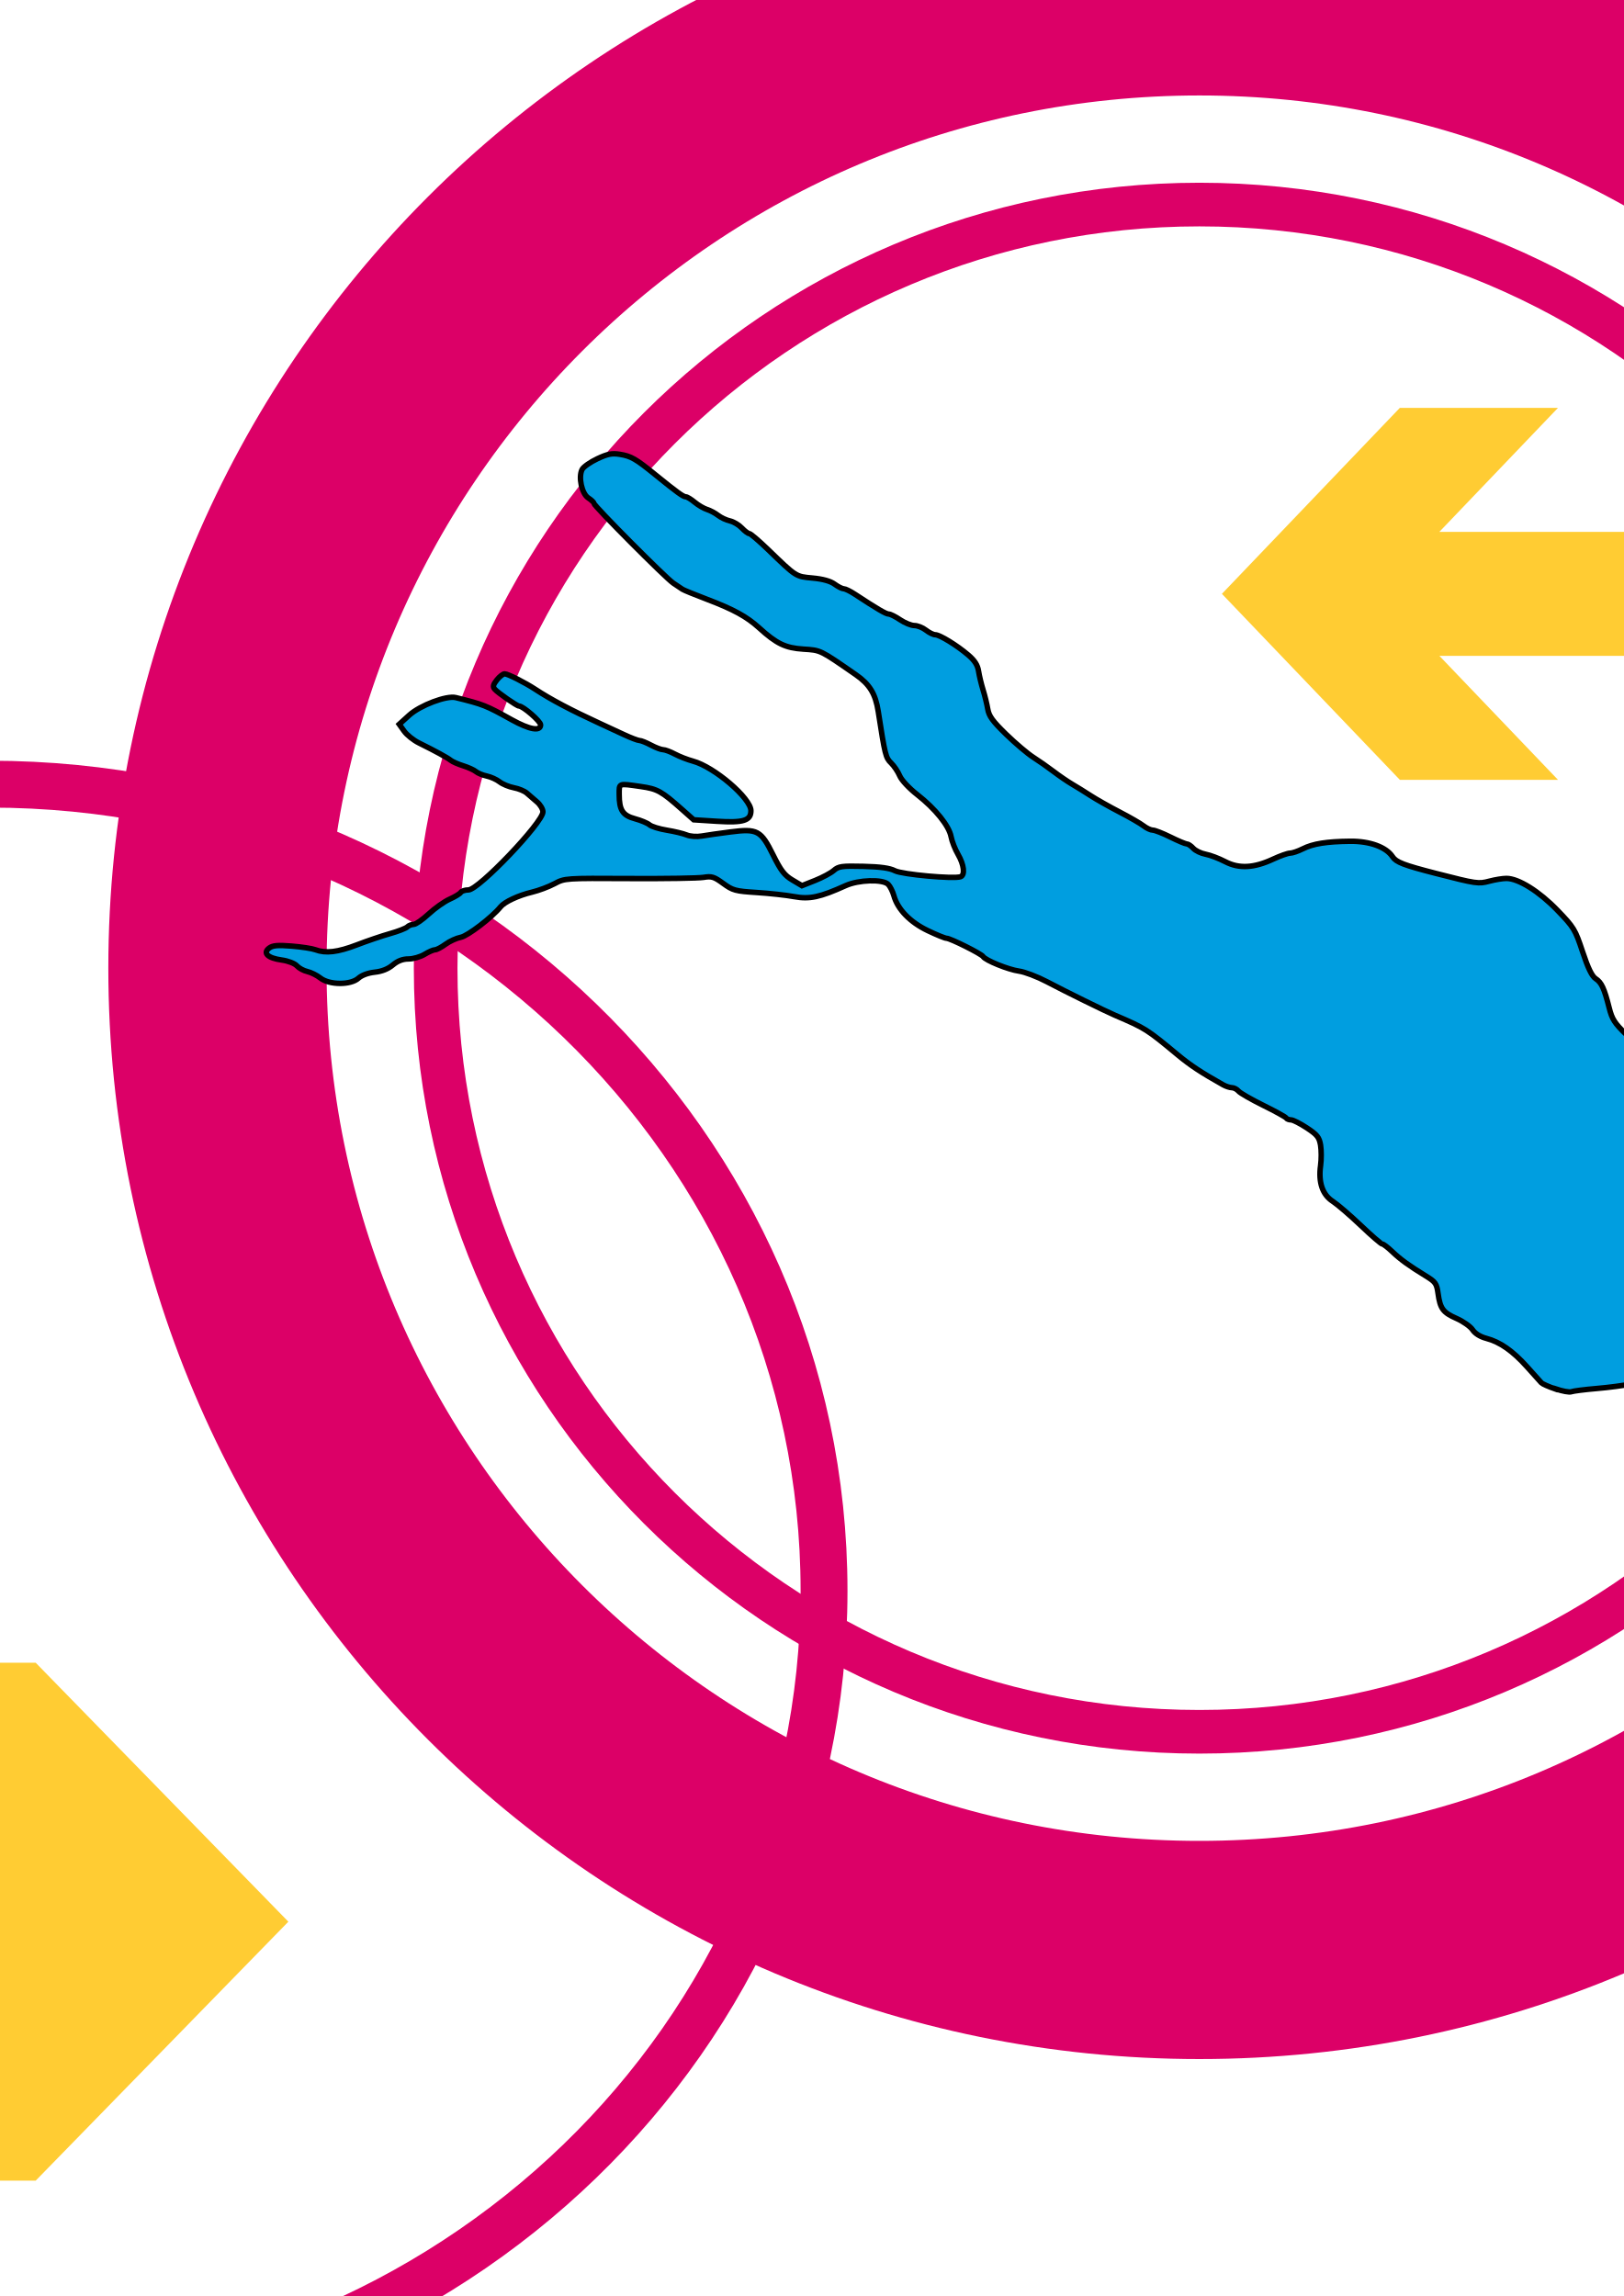
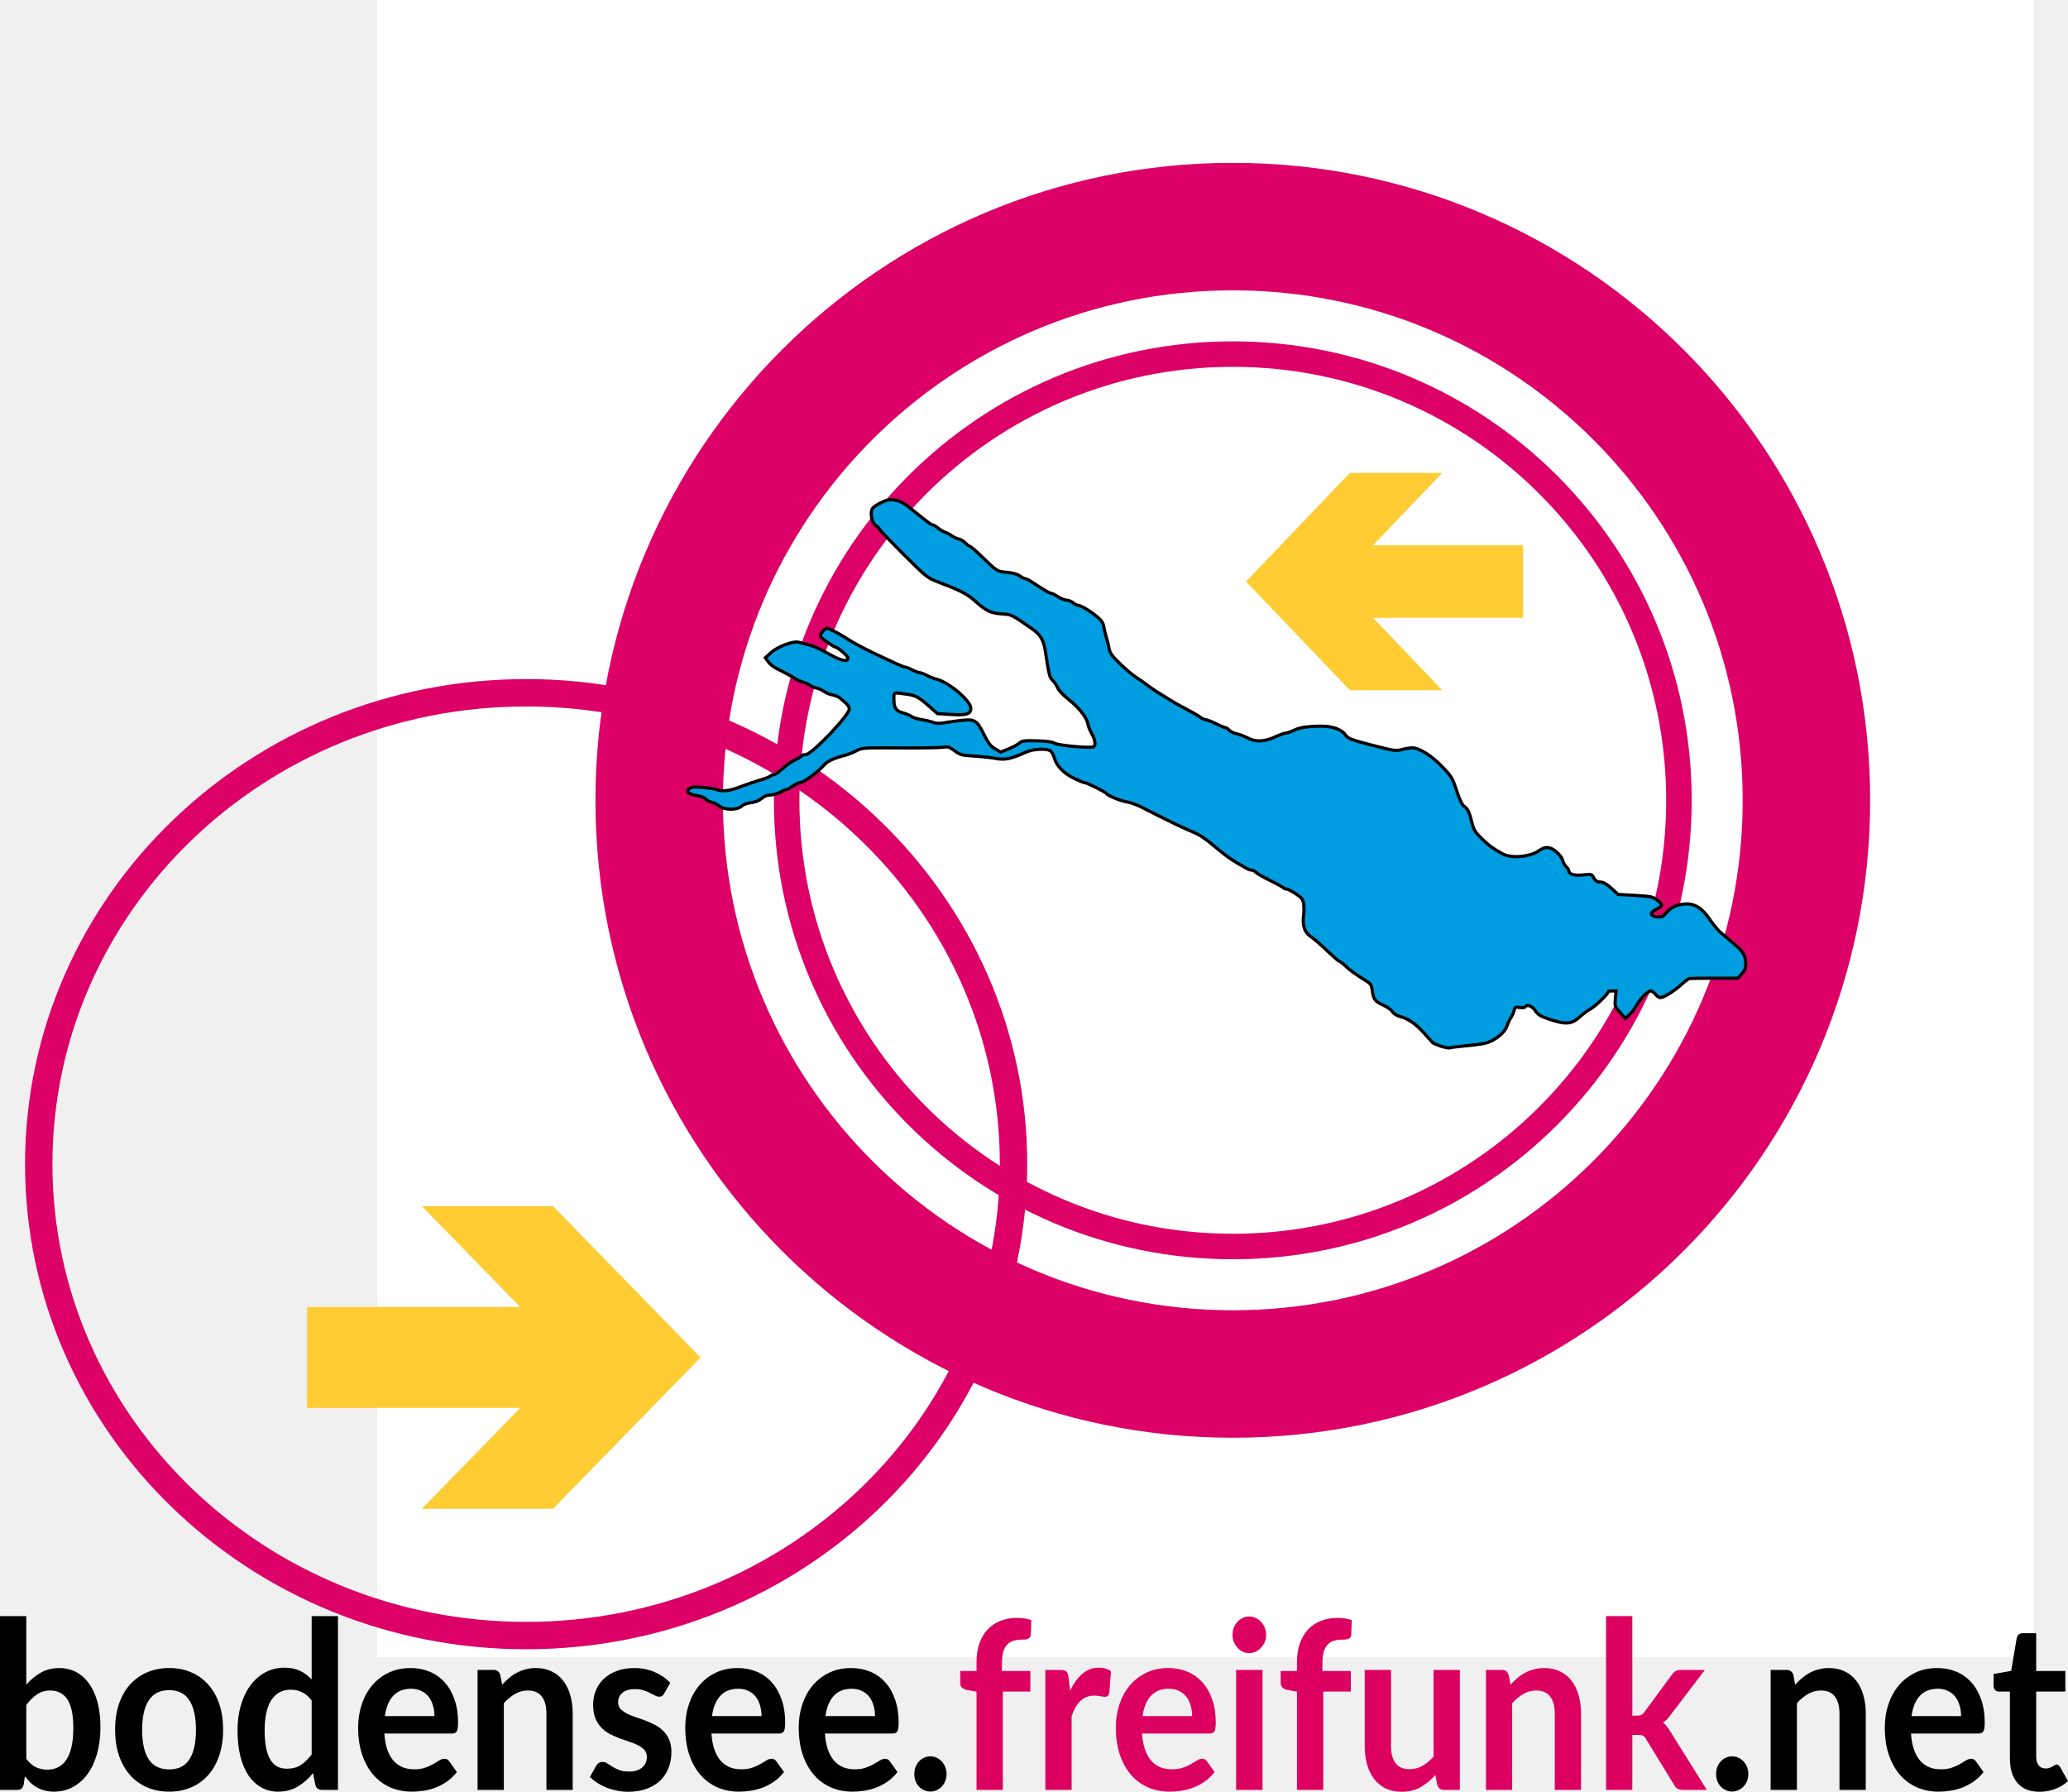
- <svg xmlns="http://www.w3.org/2000/svg" xmlns:ns1="http://www.openswatchbook.org/uri/2009/osb" version="1.1" id="svg2" viewBox="0 0 744.094 1052.362" height="297mm" width="210mm">
+ <svg xmlns="http://www.w3.org/2000/svg" xmlns:ns1="http://www.openswatchbook.org/uri/2009/osb" version="1.1" id="svg2" viewBox="0 0 1622.351 1405.416" height="396.64mm" width="457.863mm">
  <defs id="defs4">
    <linearGradient ns1:paint="solid" id="linearGradient5754">
      <stop id="stop5756" offset="0" style="stop-color:#000000;stop-opacity:1;" />
    </linearGradient>
    <style type="text/css" id="style3858">
    .fil0 {fill:#495677}
   </style>
  </defs>
-   <g id="g4846" transform="translate(1273.854,879.7159)">
+   <g id="g4846" transform="translate(1691.347,1063.696)">
    <g transform="matrix(1.201259,0,0,1.033452,-1685.787,-737.8079)" id="layer4" />
    <g id="g4168">
      <g id="layer5" transform="translate(-1355.585,-856.1591)">
        <rect y="-207.537" x="-39.899" height="1299.798" width="1299.798" id="rect4195" style="fill:#ffffff;fill-opacity:1;stroke:none;stroke-width:0.202;stroke-miterlimit:4;stroke-dasharray:none;stroke-opacity:1" />
      </g>
      <g id="layer1" transform="translate(-1342.208,-838.3224)">
        <ellipse ry="450" rx="450" cy="402.363" cx="617.999" id="path4136" style="fill:#000000;fill-opacity:0;stroke:#dc0067;stroke-width:100;stroke-miterlimit:4;stroke-dasharray:none;stroke-opacity:1" />
        <ellipse ry="350" rx="350" cy="402.363" cx="617.999" id="circle4140" style="fill:#000000;fill-opacity:0;stroke:#dc0067;stroke-width:20;stroke-miterlimit:4;stroke-dasharray:none;stroke-opacity:1" />
        <ellipse ry="369.752" rx="382.364" cy="687.776" cx="63.624" id="circle4140-7" style="fill:#000000;fill-opacity:0;stroke:#dc0067;stroke-width:21.486;stroke-miterlimit:4;stroke-dasharray:none;stroke-opacity:1" />
      </g>
      <g transform="scale(0.9539976,1.048221)" style="font-style:normal;font-variant:normal;font-weight:normal;font-stretch:condensed;font-size:172.051px;line-height:125%;font-family:Impact;-inkscape-font-specification:'Impact Condensed';letter-spacing:0px;word-spacing:0px;fill:#000000;fill-opacity:1;stroke:none;stroke-width:1px;stroke-linecap:butt;stroke-linejoin:miter;stroke-opacity:1" id="text4186">
        <path d="m -1751.292,301.325 q 3.675,4.463 7.963,6.3 4.375,1.837 9.188,1.837 4.987,0 8.925,-1.75 4.025,-1.837 6.825,-5.6 2.8,-3.85 4.287,-9.713 1.488,-5.95 1.488,-14.175 0,-14.787 -4.9,-21.35 -4.9,-6.65 -14.088,-6.65 -6.213,0 -10.85,2.888 -4.638,2.8 -8.838,7.963 l 0,40.25 z m 0,-55.475 q 5.425,-5.688 11.988,-9.012 6.65,-3.413 15.137,-3.413 7.787,0 14,3.062 6.3,3.062 10.675,8.838 4.463,5.688 6.825,13.825 2.362,8.137 2.362,18.288 0,10.938 -2.712,19.863 -2.712,8.925 -7.787,15.312 -4.987,6.3 -12.075,9.8 -7.088,3.5 -15.75,3.5 -4.2,0 -7.612,-0.875 -3.413,-0.787 -6.3,-2.275 -2.888,-1.488 -5.338,-3.587 -2.362,-2.188 -4.55,-4.812 l -0.963,6.037 q -0.525,2.275 -1.837,3.237 -1.225,0.963 -3.413,0.963 l -14.262,0 0,-130.025 21.613,0 0,51.275 z" style="font-style:normal;font-variant:normal;font-weight:bold;font-stretch:normal;font-size:175px;font-family:Lato;-inkscape-font-specification:'Lato Bold'" id="path4154" />
        <path d="m -1633.717,233.425 q 9.975,0 18.113,3.237 8.225,3.237 14,9.188 5.862,5.95 9.012,14.525 3.15,8.575 3.15,19.163 0,10.675 -3.15,19.25 -3.15,8.575 -9.012,14.613 -5.775,6.037 -14,9.275 -8.137,3.237 -18.113,3.237 -10.062,0 -18.288,-3.237 -8.225,-3.237 -14.088,-9.275 -5.775,-6.037 -9.012,-14.613 -3.15,-8.575 -3.15,-19.25 0,-10.588 3.15,-19.163 3.237,-8.575 9.012,-14.525 5.862,-5.95 14.088,-9.188 8.225,-3.237 18.288,-3.237 z m 0,75.862 q 11.2,0 16.538,-7.525 5.425,-7.525 5.425,-22.05 0,-14.525 -5.425,-22.137 -5.338,-7.612 -16.538,-7.612 -11.375,0 -16.887,7.7 -5.425,7.612 -5.425,22.05 0,14.438 5.425,22.05 5.513,7.525 16.887,7.525 z" style="font-style:normal;font-variant:normal;font-weight:bold;font-stretch:normal;font-size:175px;font-family:Lato;-inkscape-font-specification:'Lato Bold'" id="path4156" />
        <path d="m -1516.603,257.75 q -3.675,-4.463 -8.05,-6.3 -4.287,-1.837 -9.275,-1.837 -4.9,0 -8.838,1.837 -3.938,1.837 -6.737,5.6 -2.8,3.675 -4.287,9.45 -1.488,5.688 -1.488,13.475 0,7.875 1.225,13.387 1.312,5.425 3.675,8.925 2.362,3.413 5.775,4.987 3.413,1.488 7.612,1.488 6.737,0 11.463,-2.8 4.725,-2.8 8.925,-7.963 l 0,-40.25 z m 21.613,-63.175 0,130.025 -13.213,0 q -4.287,0 -5.425,-3.938 l -1.837,-8.662 q -5.425,6.213 -12.512,10.062 -7,3.85 -16.363,3.85 -7.35,0 -13.475,-3.062 -6.125,-3.062 -10.588,-8.838 -4.375,-5.862 -6.825,-14.438 -2.362,-8.575 -2.362,-19.6 0,-9.975 2.712,-18.55 2.712,-8.575 7.787,-14.875 5.075,-6.3 12.162,-9.8 7.088,-3.587 15.925,-3.587 7.525,0 12.863,2.362 5.338,2.362 9.537,6.388 l 0,-47.337 21.613,0 z" style="font-style:normal;font-variant:normal;font-weight:bold;font-stretch:normal;font-size:175px;font-family:Lato;-inkscape-font-specification:'Lato Bold'" id="path4158" />
        <path d="m -1415.653,269.387 q 0,-4.2 -1.225,-7.875 -1.137,-3.763 -3.5,-6.562 -2.362,-2.8 -6.037,-4.375 -3.587,-1.663 -8.4,-1.663 -9.363,0 -14.787,5.338 -5.338,5.338 -6.825,15.137 l 40.775,0 z m -41.212,13.037 q 0.525,6.912 2.45,11.988 1.925,4.987 5.075,8.312 3.15,3.237 7.438,4.9 4.375,1.575 9.625,1.575 5.25,0 9.012,-1.225 3.85,-1.225 6.65,-2.712 2.888,-1.488 4.987,-2.712 2.188,-1.225 4.2,-1.225 2.712,0 4.025,2.013 l 6.213,7.875 q -3.587,4.2 -8.05,7.088 -4.463,2.8 -9.363,4.55 -4.812,1.663 -9.887,2.362 -4.987,0.7 -9.713,0.7 -9.363,0 -17.413,-3.062 -8.05,-3.15 -14,-9.188 -5.95,-6.125 -9.363,-15.05 -3.413,-9.012 -3.413,-20.825 0,-9.188 2.975,-17.238 2.975,-8.137 8.488,-14.088 5.6,-6.037 13.562,-9.537 8.05,-3.5 18.113,-3.5 8.488,0 15.662,2.712 7.175,2.712 12.338,7.963 5.162,5.162 8.05,12.775 2.975,7.525 2.975,17.238 0,4.9 -1.05,6.65 -1.05,1.663 -4.025,1.663 l -55.562,0 z" style="font-style:normal;font-variant:normal;font-weight:bold;font-stretch:normal;font-size:175px;font-family:Lato;-inkscape-font-specification:'Lato Bold'" id="path4160" />
        <path d="m -1359.968,245.85 q 2.712,-2.712 5.688,-4.987 3.062,-2.362 6.388,-3.938 3.413,-1.663 7.263,-2.538 3.85,-0.963 8.4,-0.963 7.35,0 13.037,2.538 5.688,2.45 9.45,7 3.85,4.463 5.775,10.762 2.013,6.213 2.013,13.738 l 0,57.138 -21.613,0 0,-57.138 q 0,-8.225 -3.763,-12.688 -3.763,-4.55 -11.463,-4.55 -5.6,0 -10.5,2.538 -4.9,2.538 -9.275,6.912 l 0,64.925 -21.613,0 0,-89.775 13.213,0 q 4.2,0 5.513,3.938 l 1.488,7.088 z" style="font-style:normal;font-variant:normal;font-weight:bold;font-stretch:normal;font-size:175px;font-family:Lato;-inkscape-font-specification:'Lato Bold'" id="path4162" />
        <path d="m -1226.626,252.325 q -0.875,1.4 -1.837,2.013 -0.963,0.525 -2.45,0.525 -1.575,0 -3.413,-0.875 -1.75,-0.875 -4.112,-1.925 -2.362,-1.137 -5.425,-2.013 -2.975,-0.875 -7.088,-0.875 -6.388,0 -10.062,2.712 -3.587,2.712 -3.587,7.088 0,2.888 1.837,4.9 1.925,1.925 4.987,3.413 3.15,1.488 7.088,2.712 3.938,1.137 7.963,2.538 4.112,1.4 8.05,3.237 3.938,1.75 7,4.55 3.15,2.712 4.987,6.562 1.925,3.85 1.925,9.275 0,6.475 -2.362,11.988 -2.275,5.425 -6.825,9.45 -4.55,3.938 -11.287,6.213 -6.65,2.188 -15.4,2.188 -4.638,0 -9.1,-0.875 -4.375,-0.787 -8.488,-2.275 -4.025,-1.488 -7.525,-3.5 -3.413,-2.013 -6.037,-4.375 l 4.987,-8.225 q 0.963,-1.488 2.275,-2.275 1.312,-0.787 3.325,-0.787 2.013,0 3.763,1.137 1.837,1.137 4.2,2.45 2.362,1.312 5.513,2.45 3.237,1.137 8.137,1.137 3.85,0 6.562,-0.875 2.8,-0.963 4.55,-2.45 1.837,-1.488 2.625,-3.413 0.875,-2.013 0.875,-4.112 0,-3.15 -1.925,-5.162 -1.837,-2.013 -4.987,-3.5 -3.062,-1.488 -7.088,-2.625 -3.938,-1.225 -8.137,-2.625 -4.112,-1.4 -8.137,-3.237 -3.938,-1.925 -7.088,-4.812 -3.062,-2.888 -4.987,-7.088 -1.837,-4.2 -1.837,-10.15 0,-5.513 2.188,-10.5 2.188,-4.987 6.388,-8.662 4.287,-3.763 10.588,-5.95 6.388,-2.275 14.7,-2.275 9.275,0 16.887,3.062 7.612,3.062 12.688,8.05 l -4.9,7.787 z" style="font-style:normal;font-variant:normal;font-weight:bold;font-stretch:normal;font-size:175px;font-family:Lato;-inkscape-font-specification:'Lato Bold'" id="path4164" />
        <path d="m -1146.659,269.387 q 0,-4.2 -1.225,-7.875 -1.137,-3.763 -3.5,-6.562 -2.362,-2.8 -6.037,-4.375 -3.587,-1.663 -8.4,-1.663 -9.363,0 -14.787,5.338 -5.338,5.338 -6.825,15.137 l 40.775,0 z m -41.212,13.037 q 0.525,6.912 2.45,11.988 1.925,4.987 5.075,8.312 3.15,3.237 7.438,4.9 4.375,1.575 9.625,1.575 5.25,0 9.012,-1.225 3.85,-1.225 6.65,-2.712 2.888,-1.488 4.987,-2.712 2.188,-1.225 4.2,-1.225 2.712,0 4.025,2.013 l 6.213,7.875 q -3.587,4.2 -8.05,7.088 -4.463,2.8 -9.363,4.55 -4.812,1.663 -9.887,2.362 -4.987,0.7 -9.713,0.7 -9.363,0 -17.413,-3.062 -8.05,-3.15 -14,-9.188 -5.95,-6.125 -9.363,-15.05 -3.413,-9.012 -3.413,-20.825 0,-9.188 2.975,-17.238 2.975,-8.137 8.488,-14.088 5.6,-6.037 13.562,-9.537 8.05,-3.5 18.113,-3.5 8.488,0 15.662,2.712 7.175,2.712 12.338,7.963 5.162,5.162 8.05,12.775 2.975,7.525 2.975,17.238 0,4.9 -1.05,6.65 -1.05,1.663 -4.025,1.663 l -55.562,0 z" style="font-style:normal;font-variant:normal;font-weight:bold;font-stretch:normal;font-size:175px;font-family:Lato;-inkscape-font-specification:'Lato Bold'" id="path4166" />
        <path d="m -1053.349,269.387 q 0,-4.2 -1.225,-7.875 -1.137,-3.763 -3.5,-6.562 -2.362,-2.8 -6.037,-4.375 -3.587,-1.663 -8.4,-1.663 -9.363,0 -14.787,5.338 -5.338,5.338 -6.825,15.137 l 40.775,0 z m -41.212,13.037 q 0.525,6.912 2.45,11.988 1.925,4.987 5.075,8.312 3.15,3.237 7.438,4.9 4.375,1.575 9.625,1.575 5.25,0 9.012,-1.225 3.85,-1.225 6.65,-2.712 2.888,-1.488 4.987,-2.712 2.188,-1.225 4.2,-1.225 2.712,0 4.025,2.013 l 6.213,7.875 q -3.587,4.2 -8.05,7.088 -4.463,2.8 -9.363,4.55 -4.812,1.663 -9.887,2.362 -4.987,0.7 -9.713,0.7 -9.363,0 -17.413,-3.062 -8.05,-3.15 -14,-9.188 -5.95,-6.125 -9.363,-15.05 -3.413,-9.012 -3.413,-20.825 0,-9.188 2.975,-17.238 2.975,-8.137 8.488,-14.088 5.6,-6.037 13.562,-9.537 8.05,-3.5 18.113,-3.5 8.488,0 15.662,2.712 7.175,2.712 12.338,7.963 5.162,5.162 8.05,12.775 2.975,7.525 2.975,17.238 0,4.9 -1.05,6.65 -1.05,1.663 -4.025,1.663 l -55.562,0 z" style="font-style:normal;font-variant:normal;font-weight:bold;font-stretch:normal;font-size:175px;font-family:Lato;-inkscape-font-specification:'Lato Bold'" id="path4168" />
        <path d="m -1021.025,312.7 q 0,-2.712 0.963,-5.162 1.05,-2.45 2.8,-4.2 1.75,-1.75 4.2,-2.8 2.45,-1.05 5.25,-1.05 2.8,0 5.162,1.05 2.45,1.05 4.2,2.8 1.837,1.75 2.888,4.2 1.05,2.45 1.05,5.162 0,2.8 -1.05,5.25 -1.05,2.362 -2.888,4.112 -1.75,1.75 -4.2,2.712 -2.362,1.05 -5.162,1.05 -2.8,0 -5.25,-1.05 -2.45,-0.963 -4.2,-2.712 -1.75,-1.75 -2.8,-4.112 -0.963,-2.45 -0.963,-5.25 z" style="font-style:normal;font-variant:normal;font-weight:bold;font-stretch:normal;font-size:175px;font-family:Lato;-inkscape-font-specification:'Lato Bold'" id="path4170" />
        <path d="m -969.876,324.6 0,-73.5 -7.787,-1.225 q -2.538,-0.525 -4.112,-1.75 -1.488,-1.312 -1.488,-3.675 l 0,-8.838 13.387,0 0,-6.65 q 0,-7.7 2.275,-13.825 2.362,-6.125 6.65,-10.412 4.375,-4.287 10.588,-6.562 6.213,-2.275 14,-2.275 6.213,0 11.55,1.663 l -0.438,10.85 q -0.087,1.225 -0.7,2.013 -0.613,0.7 -1.663,1.137 -0.963,0.35 -2.275,0.525 -1.312,0.087 -2.8,0.087 -3.85,0 -6.912,0.875 -2.975,0.787 -5.075,2.888 -2.1,2.013 -3.237,5.425 -1.05,3.325 -1.05,8.312 l 0,5.95 23.363,0 0,15.4 -22.663,0 0,73.588 -21.613,0 z" style="font-style:normal;font-variant:normal;font-weight:bold;font-stretch:normal;font-size:175px;font-family:Lato;-inkscape-font-specification:'Lato Bold';fill:#dc0060;fill-opacity:1" id="path4172" />
        <path d="m -892.898,250.4 q 4.2,-8.05 9.975,-12.6 5.775,-4.638 13.65,-4.638 6.213,0 9.975,2.712 l -1.4,16.188 q -0.438,1.575 -1.312,2.275 -0.787,0.613 -2.188,0.613 -1.312,0 -3.938,-0.438 -2.538,-0.438 -4.987,-0.438 -3.587,0 -6.388,1.05 -2.8,1.05 -5.075,3.062 -2.188,1.925 -3.938,4.725 -1.663,2.8 -3.15,6.388 l 0,55.3 -21.613,0 0,-89.775 12.688,0 q 3.325,0 4.638,1.225 1.312,1.137 1.75,4.2 l 1.312,10.15 z" style="font-style:normal;font-variant:normal;font-weight:bold;font-stretch:normal;font-size:175px;font-family:Lato;-inkscape-font-specification:'Lato Bold';fill:#dc0060;fill-opacity:1" id="path4174" />
        <path d="m -792.557,269.387 q 0,-4.2 -1.225,-7.875 -1.137,-3.763 -3.5,-6.562 -2.362,-2.8 -6.037,-4.375 -3.587,-1.663 -8.4,-1.663 -9.363,0 -14.787,5.338 -5.338,5.338 -6.825,15.137 l 40.775,0 z m -41.212,13.037 q 0.525,6.912 2.45,11.988 1.925,4.987 5.075,8.312 3.15,3.237 7.438,4.9 4.375,1.575 9.625,1.575 5.25,0 9.012,-1.225 3.85,-1.225 6.65,-2.712 2.888,-1.488 4.987,-2.712 2.188,-1.225 4.2,-1.225 2.712,0 4.025,2.013 l 6.213,7.875 q -3.587,4.2 -8.05,7.088 -4.463,2.8 -9.363,4.55 -4.812,1.663 -9.887,2.362 -4.987,0.7 -9.713,0.7 -9.363,0 -17.413,-3.062 -8.05,-3.15 -14,-9.188 -5.95,-6.125 -9.363,-15.05 -3.413,-9.012 -3.413,-20.825 0,-9.188 2.975,-17.238 2.975,-8.137 8.488,-14.088 5.6,-6.037 13.562,-9.537 8.05,-3.5 18.113,-3.5 8.488,0 15.662,2.712 7.175,2.712 12.338,7.963 5.162,5.162 8.05,12.775 2.975,7.525 2.975,17.238 0,4.9 -1.05,6.65 -1.05,1.663 -4.025,1.663 l -55.562,0 z" style="font-style:normal;font-variant:normal;font-weight:bold;font-stretch:normal;font-size:175px;font-family:Lato;-inkscape-font-specification:'Lato Bold';fill:#dc0060;fill-opacity:1" id="path4176" />
        <path d="m -734.684,234.825 0,89.775 -21.7,0 0,-89.775 21.7,0 z m 2.975,-26.163 q 0,2.8 -1.137,5.25 -1.137,2.45 -3.062,4.287 -1.837,1.837 -4.375,2.975 -2.538,1.05 -5.425,1.05 -2.8,0 -5.338,-1.05 -2.45,-1.137 -4.287,-2.975 -1.837,-1.837 -2.975,-4.287 -1.05,-2.45 -1.05,-5.25 0,-2.888 1.05,-5.425 1.137,-2.538 2.975,-4.375 1.837,-1.837 4.287,-2.888 2.538,-1.137 5.338,-1.137 2.888,0 5.425,1.137 2.538,1.05 4.375,2.888 1.925,1.837 3.062,4.375 1.137,2.538 1.137,5.425 z" style="font-style:normal;font-variant:normal;font-weight:bold;font-stretch:normal;font-size:175px;font-family:Lato;-inkscape-font-specification:'Lato Bold';fill:#dc0060;fill-opacity:1" id="path4178" />
        <path d="m -706.351,324.6 0,-73.5 -7.787,-1.225 q -2.538,-0.525 -4.112,-1.75 -1.488,-1.312 -1.488,-3.675 l 0,-8.838 13.387,0 0,-6.65 q 0,-7.7 2.275,-13.825 2.362,-6.125 6.65,-10.412 4.375,-4.287 10.588,-6.562 6.213,-2.275 14,-2.275 6.213,0 11.55,1.663 l -0.438,10.85 q -0.087,1.225 -0.7,2.013 -0.613,0.7 -1.663,1.137 -0.963,0.35 -2.275,0.525 -1.312,0.087 -2.8,0.087 -3.85,0 -6.912,0.875 -2.975,0.787 -5.075,2.888 -2.1,2.013 -3.237,5.425 -1.05,3.325 -1.05,8.312 l 0,5.95 23.363,0 0,15.4 -22.663,0 0,73.588 -21.613,0 z" style="font-style:normal;font-variant:normal;font-weight:bold;font-stretch:normal;font-size:175px;font-family:Lato;-inkscape-font-specification:'Lato Bold';fill:#dc0060;fill-opacity:1" id="path4180" />
        <path d="m -572.41,234.825 0,89.775 -13.213,0 q -4.287,0 -5.425,-3.938 l -1.488,-7.175 q -5.513,5.6 -12.162,9.1 -6.65,3.413 -15.662,3.413 -7.35,0 -13.037,-2.45 -5.6,-2.538 -9.45,-7.088 -3.85,-4.55 -5.862,-10.762 -1.925,-6.3 -1.925,-13.825 l 0,-57.05 21.613,0 0,57.05 q 0,8.225 3.763,12.775 3.85,4.463 11.463,4.463 5.6,0 10.5,-2.45 4.9,-2.538 9.275,-6.912 l 0,-64.925 21.613,0 z" style="font-style:normal;font-variant:normal;font-weight:bold;font-stretch:normal;font-size:175px;font-family:Lato;-inkscape-font-specification:'Lato Bold';fill:#dc0060;fill-opacity:1" id="path4182" />
        <path d="m -530.768,245.85 q 2.712,-2.712 5.688,-4.987 3.062,-2.362 6.388,-3.938 3.413,-1.663 7.263,-2.538 3.85,-0.963 8.4,-0.963 7.35,0 13.037,2.538 5.688,2.45 9.45,7 3.85,4.463 5.775,10.762 2.013,6.213 2.013,13.738 l 0,57.138 -21.613,0 0,-57.138 q 0,-8.225 -3.763,-12.688 -3.763,-4.55 -11.463,-4.55 -5.6,0 -10.5,2.538 -4.9,2.538 -9.275,6.912 l 0,64.925 -21.613,0 0,-89.775 13.213,0 q 4.2,0 5.513,3.938 l 1.488,7.088 z" style="font-style:normal;font-variant:normal;font-weight:bold;font-stretch:normal;font-size:175px;font-family:Lato;-inkscape-font-specification:'Lato Bold';fill:#dc0060;fill-opacity:1" id="path4184" />
        <path d="m -430.589,194.575 0,74.463 4.025,0 q 2.188,0 3.413,-0.525 1.312,-0.613 2.625,-2.362 l 22.312,-27.562 q 1.4,-1.837 3.062,-2.8 1.75,-0.963 4.463,-0.963 l 19.775,0 -27.913,33.337 q -2.975,3.938 -6.475,6.037 1.837,1.312 3.237,3.062 1.488,1.75 2.8,3.763 l 29.925,43.575 -19.512,0 q -2.538,0 -4.375,-0.787 -1.837,-0.875 -3.062,-3.062 l -22.925,-34.038 q -1.225,-2.013 -2.538,-2.625 -1.312,-0.613 -3.938,-0.613 l -4.9,0 0,41.125 -21.613,0 0,-130.025 21.613,0 z" style="font-style:normal;font-variant:normal;font-weight:bold;font-stretch:normal;font-size:175px;font-family:Lato;-inkscape-font-specification:'Lato Bold';fill:#dc0060;fill-opacity:1" id="path4186" />
        <path d="m -361.699,312.7 q 0,-2.712 0.963,-5.162 1.05,-2.45 2.8,-4.2 1.75,-1.75 4.2,-2.8 2.45,-1.05 5.25,-1.05 2.8,0 5.162,1.05 2.45,1.05 4.2,2.8 1.837,1.75 2.888,4.2 1.05,2.45 1.05,5.162 0,2.8 -1.05,5.25 -1.05,2.362 -2.888,4.112 -1.75,1.75 -4.2,2.712 -2.362,1.05 -5.162,1.05 -2.8,0 -5.25,-1.05 -2.45,-0.963 -4.2,-2.712 -1.75,-1.75 -2.8,-4.112 -0.963,-2.45 -0.963,-5.25 z" style="font-style:normal;font-variant:normal;font-weight:bold;font-stretch:normal;font-size:175px;font-family:Lato;-inkscape-font-specification:'Lato Bold'" id="path4188" />
        <path d="m -296.638,245.85 q 2.712,-2.712 5.688,-4.987 3.062,-2.362 6.388,-3.938 3.413,-1.663 7.263,-2.538 3.85,-0.963 8.4,-0.963 7.35,0 13.037,2.538 5.688,2.45 9.45,7 3.85,4.463 5.775,10.762 2.013,6.213 2.013,13.738 l 0,57.138 -21.613,0 0,-57.138 q 0,-8.225 -3.763,-12.688 -3.763,-4.55 -11.463,-4.55 -5.6,0 -10.5,2.538 -4.9,2.538 -9.275,6.912 l 0,64.925 -21.613,0 0,-89.775 13.213,0 q 4.2,0 5.513,3.938 l 1.488,7.088 z" style="font-style:normal;font-variant:normal;font-weight:bold;font-stretch:normal;font-size:175px;font-family:Lato;-inkscape-font-specification:'Lato Bold'" id="path4190" />
        <path d="m -160.233,269.387 q 0,-4.2 -1.225,-7.875 -1.137,-3.763 -3.5,-6.562 -2.362,-2.8 -6.037,-4.375 -3.587,-1.663 -8.4,-1.663 -9.363,0 -14.787,5.338 -5.338,5.338 -6.825,15.137 l 40.775,0 z m -41.212,13.037 q 0.525,6.912 2.45,11.988 1.925,4.987 5.075,8.312 3.15,3.237 7.438,4.9 4.375,1.575 9.625,1.575 5.25,0 9.012,-1.225 3.85,-1.225 6.65,-2.712 2.888,-1.488 4.987,-2.712 2.188,-1.225 4.2,-1.225 2.712,0 4.025,2.013 l 6.213,7.875 q -3.587,4.2 -8.05,7.088 -4.463,2.8 -9.363,4.55 -4.812,1.663 -9.887,2.362 -4.987,0.7 -9.713,0.7 -9.363,0 -17.413,-3.062 -8.05,-3.15 -14,-9.188 -5.95,-6.125 -9.363,-15.05 -3.413,-9.012 -3.413,-20.825 0,-9.188 2.975,-17.238 2.975,-8.137 8.488,-14.088 5.6,-6.037 13.562,-9.537 8.05,-3.5 18.113,-3.5 8.488,0 15.662,2.712 7.175,2.712 12.338,7.963 5.162,5.162 8.05,12.775 2.975,7.525 2.975,17.238 0,4.9 -1.05,6.65 -1.05,1.663 -4.025,1.663 l -55.562,0 z" style="font-style:normal;font-variant:normal;font-weight:bold;font-stretch:normal;font-size:175px;font-family:Lato;-inkscape-font-specification:'Lato Bold'" id="path4192" />
        <path d="m -95.861,326 q -11.725,0 -18.025,-6.562 -6.213,-6.65 -6.213,-18.288 l 0,-50.138 -9.188,0 q -1.75,0 -2.975,-1.137 -1.225,-1.137 -1.225,-3.413 l 0,-8.575 14.438,-2.362 4.55,-24.5 q 0.438,-1.75 1.663,-2.712 1.225,-0.963 3.15,-0.963 l 11.2,0 0,28.262 23.975,0 0,15.4 -23.975,0 0,48.65 q 0,4.2 2.013,6.562 2.1,2.362 5.688,2.362 2.013,0 3.325,-0.438 1.4,-0.525 2.362,-1.05 1.05,-0.525 1.837,-0.963 0.787,-0.525 1.575,-0.525 0.963,0 1.575,0.525 0.613,0.438 1.312,1.4 l 6.475,10.5 q -4.725,3.938 -10.85,5.95 -6.125,2.013 -12.688,2.013 z" style="font-style:normal;font-variant:normal;font-weight:bold;font-stretch:normal;font-size:175px;font-family:Lato;-inkscape-font-specification:'Lato Bold'" id="path4194" />
      </g>
      <g transform="translate(184.2055,1046.567)" id="g5858">
        <g id="g5827" transform="translate(642.1193,-1627.594)">
-           <polygon style="fill:#ffcc33;fill-opacity:1" points="81,59 75,53 88,53 88,47 75,47 81,41 73,41 64,50 73,59 " transform="matrix(9.059558,0,0,9.471213,-2120.026,-500.0657)" id="polygon5366" />
-           <polygon style="fill:#ffcc33;fill-opacity:1" points="73,41 64,50 73,59 81,59 75,53 88,53 88,47 75,47 81,41 " transform="matrix(-12.86466,0,0,13.18718,-1144.697,-77.24991)" id="polygon5366-7" />
+           <polygon style="fill:#ffcc33;fill-opacity:1" points="88,47 75,47 81,41 73,41 64,50 73,59 81,59 75,53 88,53 " transform="matrix(9.059558,0,0,9.471213,-2120.026,-500.0657)" id="polygon5366" />
+           <polygon style="fill:#ffcc33;fill-opacity:1" points="81,59 75,53 88,53 88,47 75,47 81,41 73,41 64,50 73,59 " transform="matrix(-12.86466,0,0,13.18718,-1144.697,-77.24991)" id="polygon5366-7" />
        </g>
      </g>
      <g id="layer2" transform="translate(-1339.82,-834.0874)">
        <path id="path4165" d="m 778.816,591.043 c -3.099,-1.066 -6.011,-2.356 -6.474,-2.866 -0.46,-0.51 -3.389,-3.772 -6.505,-7.249 -6.612,-7.378 -12.427,-11.451 -18.721,-13.115 -2.827,-0.74 -5.178,-2.216 -6.316,-3.941 -1,-1.513 -4.304,-3.848 -7.352,-5.188 -6.219,-2.736 -7.507,-4.494 -8.48,-11.554 -0.61,-4.421 -1.162,-5.206 -5.546,-7.896 -7.837,-4.806 -11.693,-7.603 -15.512,-11.251 -1.972,-1.883 -3.996,-3.424 -4.5,-3.424 -0.5,0 -4.926,-3.824 -9.83,-8.499 -4.905,-4.673 -10.684,-9.645 -12.844,-11.048 -4.731,-3.072 -6.651,-8.708 -5.588,-16.4 0.39,-2.807 0.38,-7.013 0,-9.345 -0.62,-3.63 -1.522,-4.77 -6.296,-7.922 -3.067,-2.025 -6.332,-3.682 -7.257,-3.682 -0.93,0 -1.926,-0.4 -2.225,-0.87 -0.3,-0.49 -5.041,-3.096 -10.536,-5.81 -5.495,-2.713 -10.58,-5.638 -11.298,-6.499 -0.72,-0.86 -2.082,-1.573 -3.03,-1.582 -0.95,-0.008 -2.766,-0.6 -4.038,-1.317 -10.051,-5.649 -14.972,-8.896 -20.744,-13.685 -14.36,-11.911 -14.683,-12.116 -28.836,-18.208 -4.801,-2.067 -22.285,-10.678 -31.242,-15.389 -4.369,-2.297 -10.087,-4.469 -12.709,-4.827 -4.867,-0.67 -15.361,-4.919 -16.447,-6.666 -0.77,-1.244 -15.026,-8.378 -16.737,-8.378 -0.71,0 -4.618,-1.593 -8.679,-3.54 -8.05,-3.859 -13.736,-9.733 -15.47,-15.984 -0.55,-1.971 -1.726,-4.312 -2.62,-5.201 -2.445,-2.432 -13.544,-2.097 -19.477,0.585 -11.777,5.329 -16.543,6.348 -23.588,5.046 -3.627,-0.674 -11.361,-1.521 -17.187,-1.891 -9.811,-0.625 -10.939,-0.932 -15.355,-4.161 -4.182,-3.061 -5.285,-3.4 -9.002,-2.776 -2.33,0.387 -17.581,0.635 -33.89,0.536 -29.5,-0.168 -29.679,-0.159 -34.425,2.374 -2.624,1.401 -7.256,3.141 -10.294,3.865 -6.235,1.488 -12.607,4.466 -14.427,6.742 -3.765,4.706 -15.063,13.363 -18.206,13.95 -1.949,0.37 -5.094,1.799 -6.989,3.189 -1.894,1.392 -4.055,2.529 -4.801,2.529 -0.75,0 -2.918,0.94 -4.824,2.103 -1.908,1.158 -5.219,2.106 -7.358,2.108 -2.651,0.003 -4.944,0.88 -7.198,2.772 -2.177,1.823 -5.011,2.949 -8.289,3.293 -3.016,0.32 -5.956,1.406 -7.45,2.761 -3.529,3.203 -13.34,3.171 -17.464,-0.099 -1.616,-1.263 -4.295,-2.594 -5.955,-2.957 -1.66,-0.37 -3.82,-1.541 -4.8,-2.62 -1.017,-1.116 -4.001,-2.264 -6.941,-2.665 -6.381,-0.87 -8.805,-3.18 -5.753,-5.474 1.617,-1.216 3.9,-1.419 10.28,-0.91 4.513,0.36 9.428,1.111 10.925,1.676 4.709,1.782 10.248,1.13 19,-2.236 4.66,-1.793 11.497,-4.113 15.196,-5.158 3.698,-1.045 7.249,-2.421 7.89,-3.06 0.64,-0.634 1.952,-1.159 2.91,-1.159 0.96,0 4.082,-2.164 6.937,-4.807 2.856,-2.644 7.165,-5.687 9.576,-6.762 2.412,-1.075 4.704,-2.468 5.093,-3.095 0.39,-0.625 1.966,-1.141 3.502,-1.141 4.653,0 34.15,-30.911 34.15,-35.786 0,-1.267 -1.242,-3.335 -2.759,-4.595 -1.518,-1.259 -3.597,-3.055 -4.621,-3.99 -1.024,-0.932 -3.689,-2.041 -5.922,-2.457 -2.233,-0.417 -5.181,-1.634 -6.549,-2.705 -1.37,-1.072 -4.016,-2.271 -5.882,-2.665 -1.865,-0.397 -4.107,-1.316 -4.981,-2.048 -0.88,-0.734 -3.495,-1.926 -5.824,-2.654 -2.331,-0.724 -4.896,-1.855 -5.702,-2.504 -1.515,-1.219 -6.903,-4.16 -14.63,-7.986 -2.446,-1.211 -5.469,-3.627 -6.717,-5.371 l -2.268,-3.17 4.597,-4.165 c 4.998,-4.527 17.102,-9.103 21.319,-8.06 12.722,3.148 13.695,3.533 25.641,10.158 8.243,4.571 13.238,5.444 13.238,2.314 0,-1.61 -8.06,-8.607 -9.916,-8.607 -0.95,0 -9.813,-6.161 -11.117,-7.725 -0.95,-1.131 -0.72,-2.086 0.99,-4.242 1.21,-1.531 2.81,-2.784 3.554,-2.784 1.45,0 9.351,3.989 14.123,7.13 6.986,4.597 16.311,9.532 29.38,15.545 2.912,1.34 7.923,3.661 11.136,5.159 3.211,1.496 6.43,2.722 7.151,2.722 0.72,0 3.091,0.952 5.265,2.107 2.174,1.158 4.681,2.107 5.572,2.107 0.89,0 3.329,0.913 5.416,2.023 2.087,1.114 5.807,2.562 8.266,3.222 9.736,2.608 26.562,17.011 26.562,22.737 0,4.515 -3.467,5.598 -15.493,4.834 l -10.728,-0.684 -5.342,-4.741 c -9.478,-8.414 -11.264,-9.407 -18.896,-10.505 -10.388,-1.493 -9.907,-1.669 -9.907,3.607 0,7.197 1.595,9.647 7.272,11.17 2.699,0.724 5.676,1.969 6.614,2.769 0.94,0.802 4.514,1.904 7.944,2.458 3.429,0.555 7.535,1.541 9.124,2.194 1.637,0.674 4.62,0.883 6.884,0.485 2.198,-0.387 8.066,-1.221 13.042,-1.861 12.484,-1.605 14.037,-0.774 19.674,10.587 3.552,7.156 5.184,9.279 8.779,11.411 l 4.414,2.619 6.049,-2.403 c 3.327,-1.321 7.162,-3.374 8.522,-4.562 2.207,-1.927 3.671,-2.13 13.566,-1.891 7.83,0.189 12.088,0.783 14.472,2.016 3.313,1.712 27.097,3.867 30.121,2.73 2.093,-0.793 1.548,-5.498 -1.181,-10.19 -1.378,-2.369 -2.821,-6.039 -3.206,-8.156 -0.91,-4.958 -7.191,-12.772 -15.504,-19.271 -3.737,-2.92 -7.198,-6.632 -8.028,-8.608 -0.81,-1.91 -2.581,-4.561 -3.953,-5.891 -2.481,-2.405 -2.788,-3.635 -5.889,-23.597 -1.262,-8.125 -3.93,-12.487 -10.363,-16.94 -16.509,-11.431 -15.906,-11.137 -23.958,-11.658 -8.269,-0.535 -12.229,-2.443 -20.322,-9.788 -5.643,-5.121 -11.72,-8.448 -23.828,-13.044 -5.534,-2.1 -10.591,-4.165 -11.236,-4.589 -0.65,-0.424 -2.553,-1.701 -4.237,-2.839 -3.504,-2.368 -36.412,-35.466 -36.418,-36.628 0,-0.42 -1.144,-1.51 -2.539,-2.418 -2.984,-1.946 -4.632,-9.669 -2.792,-13.089 0.63,-1.171 3.766,-3.363 6.969,-4.87 4.695,-2.209 6.689,-2.601 10.298,-2.024 5.154,0.824 7.296,2.058 16.34,9.403 9.817,7.974 12.717,10.076 13.905,10.076 0.59,0 2.422,1.12 4.068,2.49 1.647,1.369 4.186,2.857 5.642,3.306 1.455,0.449 3.742,1.666 5.08,2.705 1.338,1.039 3.78,2.184 5.427,2.544 1.647,0.36 4.091,1.815 5.431,3.234 1.338,1.419 2.888,2.579 3.443,2.579 0.56,0 4.405,3.277 8.554,7.282 13.135,12.68 12.642,12.365 20.486,13.094 4.666,0.433 8.144,1.4 10.03,2.787 1.589,1.168 3.478,2.124 4.197,2.124 0.72,0 3.005,1.114 5.074,2.476 10.167,6.688 14.306,9.114 15.549,9.114 0.75,0 3.115,1.185 5.261,2.634 2.146,1.449 5.07,2.634 6.5,2.634 1.428,0 3.808,0.948 5.289,2.107 1.482,1.159 3.401,2.107 4.267,2.107 2.058,0 9.989,4.872 15.163,9.315 2.925,2.511 4.269,4.624 4.691,7.375 0.33,2.12 1.256,5.989 2.067,8.597 0.81,2.608 1.778,6.563 2.151,8.788 0.54,3.226 2.253,5.576 8.448,11.589 4.274,4.149 9.844,8.865 12.378,10.481 2.534,1.615 6.752,4.571 9.374,6.567 2.62,1.996 6.432,4.602 8.471,5.791 2.039,1.189 5.852,3.554 8.473,5.256 2.621,1.702 8.578,5.066 13.238,7.478 4.66,2.411 9.609,5.27 10.999,6.353 1.388,1.083 3.295,1.97 4.236,1.973 0.94,0.002 4.57,1.422 8.065,3.156 3.494,1.734 6.875,3.154 7.513,3.157 0.64,0.002 1.98,0.902 2.983,2.006 1.002,1.102 3.536,2.323 5.633,2.714 2.096,0.387 6.142,1.925 8.991,3.407 6.367,3.312 13.155,2.949 22.008,-1.175 3.204,-1.493 6.679,-2.718 7.72,-2.724 1.043,-0.005 3.664,-0.892 5.825,-1.979 4.708,-2.358 10.868,-3.345 21.682,-3.47 9.011,-0.099 16.522,2.631 19.454,7.083 1.669,2.535 5.154,3.873 19.982,7.677 18.495,4.743 19.375,4.871 24.411,3.53 2.61,-0.693 6.119,-1.262 7.799,-1.262 5.513,0 15.003,5.935 23.394,14.631 7.55,7.824 8.124,8.77 11.51,18.985 2.493,7.521 4.289,11.223 5.98,12.325 2.702,1.762 3.944,4.441 6.212,13.401 1.313,5.192 2.505,7.053 7.756,12.117 5.608,5.41 7.882,7.065 15.907,11.585 6.709,3.778 20.997,2.716 28.312,-2.105 3.874,-2.552 5.555,-3.066 8.34,-2.545 4.053,0.75 9.78,6.221 10.789,10.297 0.38,1.551 1.608,3.639 2.721,4.641 1.112,1.001 2.023,2.442 2.023,3.202 0,2.637 4.321,3.843 11.241,3.137 6.197,-0.63 6.751,-0.5 7.93,1.717 1.635,3.088 2.983,3.939 6.27,3.959 1.68,0 4.62,1.797 7.927,4.817 l 5.257,4.802 13.413,0.78 c 12.43,0.73 13.695,1.003 17.281,3.724 2.128,1.614 3.69,3.484 3.472,4.157 -0.22,0.67 -2.182,2.068 -4.362,3.105 -5.314,2.526 -4.885,5.359 0.89,5.83 3.698,0.299 4.535,-0.099 7.484,-3.595 2.169,-2.571 4.943,-4.416 8.006,-5.327 10.876,-3.236 18.155,-0.19 25.55,10.698 2.752,4.051 6.668,8.79 8.702,10.528 2.034,1.738 6.81,5.768 10.612,8.957 7.256,6.079 9.069,9.268 9.069,15.944 0,2.98 -0.82,4.944 -3.098,7.481 l -3.097,3.441 -18.349,0 c -10.091,0 -18.963,0.14 -19.717,0.27 -0.75,0.12 -3.612,2.282 -6.354,4.803 -5.475,5.033 -13.75,10.167 -16.386,10.167 -0.93,0 -2.621,-1.185 -3.767,-2.634 -1.145,-1.449 -2.88,-2.634 -3.854,-2.634 -2.202,0 -8.624,6.659 -11.177,11.59 -1.05,2.029 -3.418,5.111 -5.262,6.849 l -3.352,3.161 -4.204,-4.741 c -4.083,-4.605 -4.187,-4.917 -3.645,-10.801 l 0.56,-6.058 -3.16,0 c -1.739,0 -3.161,0.409 -3.161,0.91 0,1.577 -10.568,11.669 -14.098,13.46 -1.858,0.94 -5.359,3.52 -7.782,5.724 -6.859,6.239 -11.195,6.537 -25.249,1.737 -6.021,-2.056 -7.894,-3.256 -9.973,-6.387 -2.498,-3.76 -6.534,-5.211 -7.989,-2.87 -0.34,0.55 -2.245,0.72 -4.244,0.4 -3.322,-0.529 -3.698,-0.33 -4.372,2.44 -0.41,1.665 -1.554,4.212 -2.552,5.661 -1,1.449 -2.393,4.397 -3.094,6.552 -1.766,5.414 -10.095,11.884 -17.325,13.456 -3.036,0.659 -10.049,1.584 -15.583,2.054 -5.534,0.47 -10.776,1.136 -11.649,1.482 -0.88,0.35 -4.125,-0.25 -7.224,-1.312 z" style="fill:#009ee0;fill-opacity:1;stroke:#000000;stroke-width:2.5;stroke-miterlimit:4;stroke-dasharray:none;stroke-opacity:1" />
      </g>
    </g>
  </g>
</svg>
